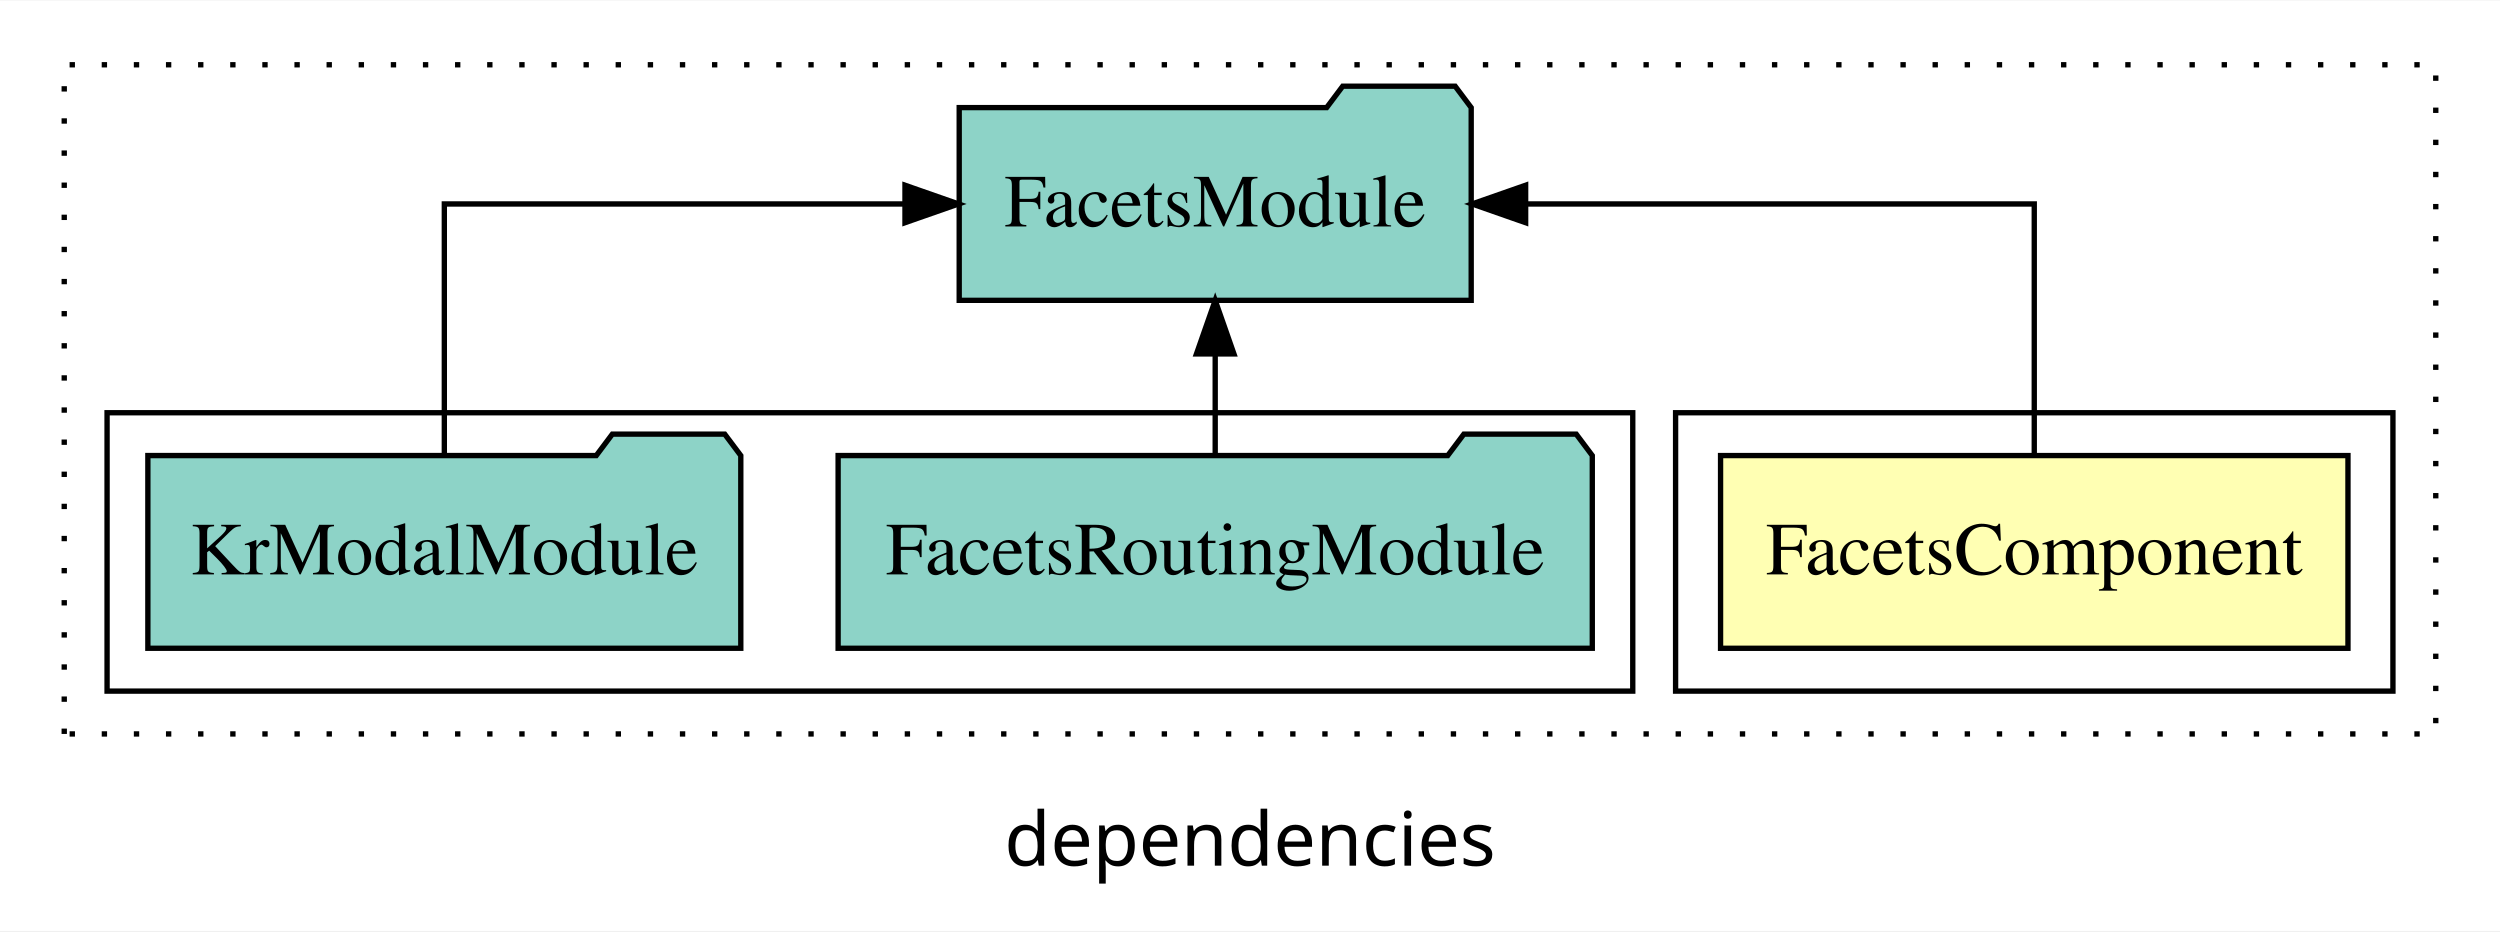
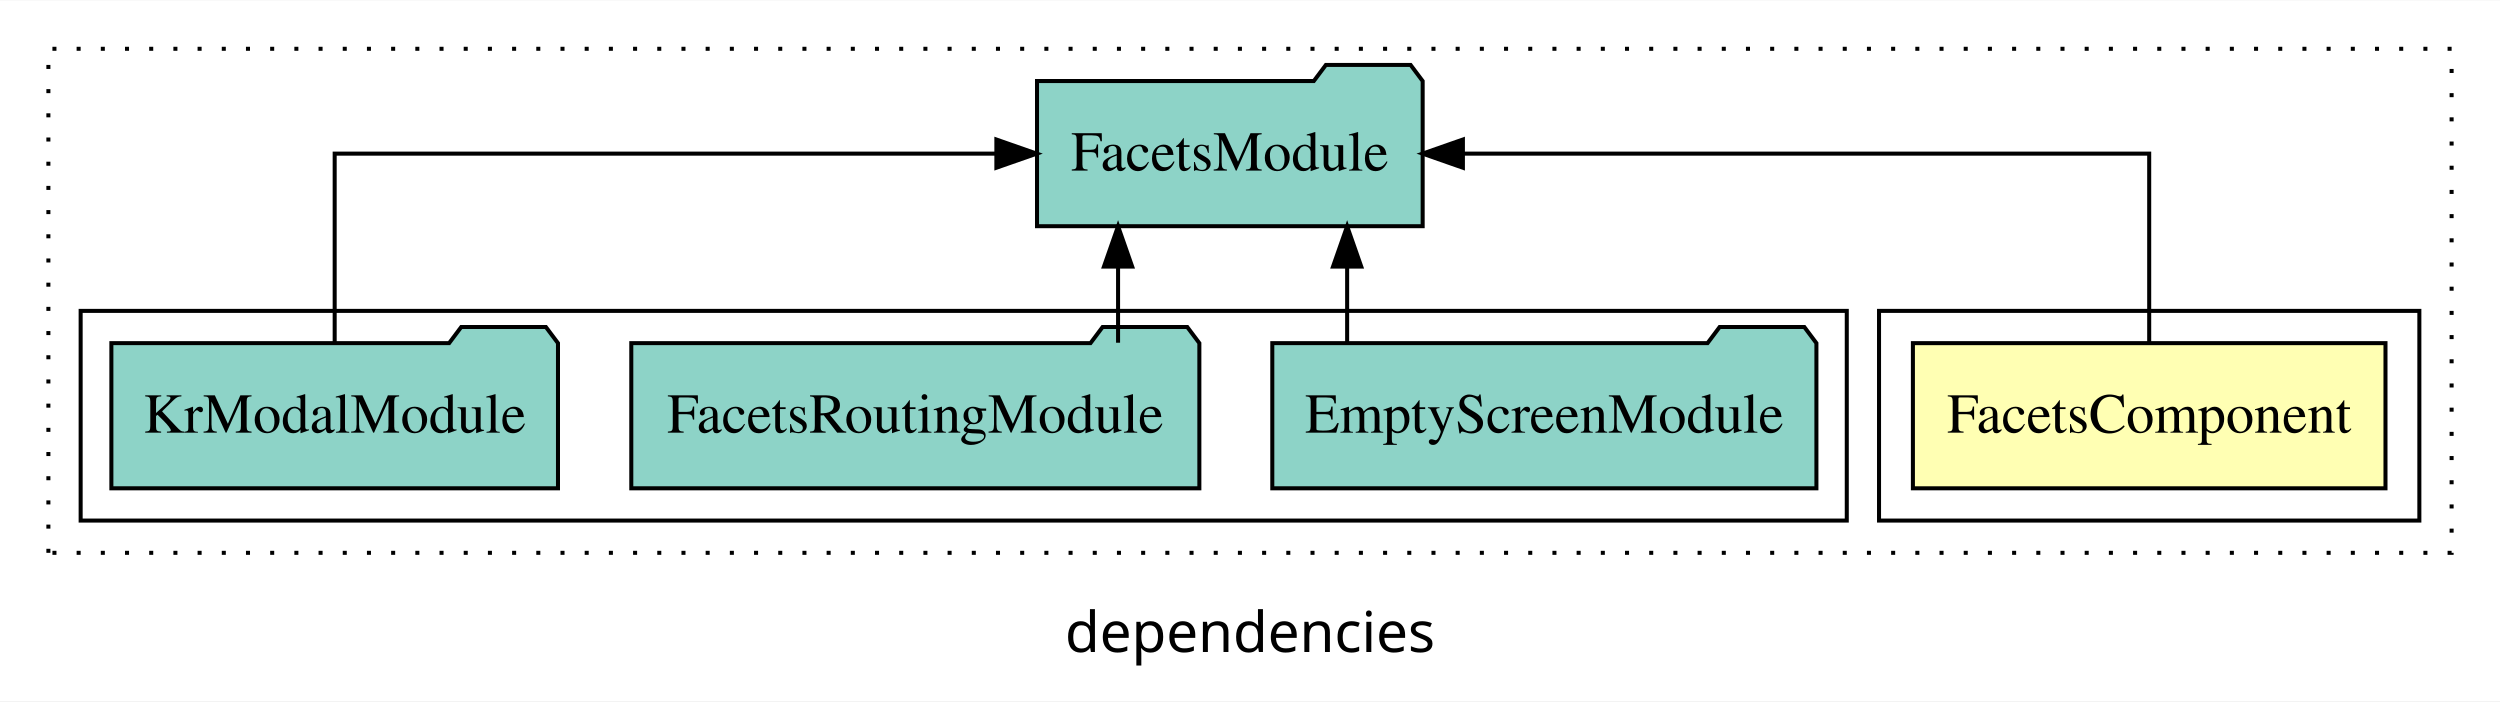
- <svg xmlns="http://www.w3.org/2000/svg" width="467pt" height="174pt" viewBox="0.00 0.00 467.00 173.80">
+ <svg xmlns="http://www.w3.org/2000/svg" width="620pt" height="174pt" viewBox="0.00 0.00 620.00 173.80">
  <g id="graph0" class="graph" transform="scale(1 1) rotate(0) translate(4 169.8)">
-     <polygon fill="white" stroke="transparent" points="-4,4 -4,-169.8 463,-169.8 463,4 -4,4" />
-     <text text-anchor="middle" x="229.5" y="-8.2" font-family="sans-serif" font-size="14.00">dependencies</text>
+     <polygon fill="white" stroke="transparent" points="-4,4 -4,-169.8 616,-169.8 616,4 -4,4" />
+     <text text-anchor="middle" x="306" y="-8.2" font-family="sans-serif" font-size="14.00">dependencies</text>
    <g id="clust1" class="cluster">
-       <polygon fill="none" stroke="black" stroke-dasharray="1,5" points="8,-32.8 8,-157.8 451,-157.8 451,-32.8 8,-32.8" />
+       <polygon fill="none" stroke="black" stroke-dasharray="1,5" points="8,-32.8 8,-157.8 604,-157.8 604,-32.8 8,-32.8" />
    </g>
    <g id="clust2" class="cluster">
-       <polygon fill="none" stroke="black" points="309,-40.8 309,-92.8 443,-92.8 443,-40.8 309,-40.8" />
+       <polygon fill="none" stroke="black" points="462,-40.8 462,-92.8 596,-92.8 596,-40.8 462,-40.8" />
    </g>
    <g id="clust4" class="cluster">
-       <polygon fill="none" stroke="black" points="16,-40.8 16,-92.8 301,-92.8 301,-40.8 16,-40.8" />
+       <polygon fill="none" stroke="black" points="16,-40.8 16,-92.8 454,-92.8 454,-40.8 16,-40.8" />
    </g>
    <g id="node1" class="node">
-       <polygon fill="#ffffb3" stroke="black" points="434.6,-84.8 317.4,-84.8 317.4,-48.8 434.6,-48.8 434.6,-84.8" />
-       <text text-anchor="middle" x="376" y="-62.6" font-family="Times,serif" font-size="14.00">FacetsComponent</text>
+       <polygon fill="#ffffb3" stroke="black" points="587.6,-84.8 470.4,-84.8 470.4,-48.8 587.6,-48.8 587.6,-84.8" />
+       <text text-anchor="middle" x="529" y="-62.6" font-family="Times,serif" font-size="14.00">FacetsComponent</text>
    </g>
    <g id="node2" class="node">
-       <polygon fill="#8dd3c7" stroke="black" points="270.82,-149.8 267.82,-153.8 246.82,-153.8 243.82,-149.8 175.18,-149.8 175.18,-113.8 270.82,-113.8 270.82,-149.8" />
-       <text text-anchor="middle" x="223" y="-127.6" font-family="Times,serif" font-size="14.00">FacetsModule</text>
+       <polygon fill="#8dd3c7" stroke="black" points="348.82,-149.8 345.82,-153.8 324.82,-153.8 321.82,-149.8 253.18,-149.8 253.18,-113.8 348.82,-113.8 348.82,-149.8" />
+       <text text-anchor="middle" x="301" y="-127.6" font-family="Times,serif" font-size="14.00">FacetsModule</text>
    </g>
    <g id="edge1" class="edge">
-       <path fill="none" stroke="black" d="M376,-84.91C376,-104.14 376,-131.8 376,-131.8 376,-131.8 280.99,-131.8 280.99,-131.8" />
-       <polygon fill="black" stroke="black" points="280.99,-128.3 270.99,-131.8 280.99,-135.3 280.99,-128.3" />
+       <path fill="none" stroke="black" d="M529,-84.91C529,-104.14 529,-131.8 529,-131.8 529,-131.8 358.8,-131.8 358.8,-131.8" />
+       <polygon fill="black" stroke="black" points="358.8,-128.3 348.8,-131.8 358.8,-135.3 358.8,-128.3" />
    </g>
    <g id="node3" class="node">
+       <polygon fill="#8dd3c7" stroke="black" points="446.47,-84.8 443.47,-88.8 422.47,-88.8 419.47,-84.8 311.53,-84.8 311.53,-48.8 446.47,-48.8 446.47,-84.8" />
+       <text text-anchor="middle" x="379" y="-62.6" font-family="Times,serif" font-size="14.00">EmptyScreenModule</text>
+     </g>
+     <g id="edge2" class="edge">
+       <path fill="none" stroke="black" d="M330.09,-84.91C330.09,-84.91 330.09,-103.79 330.09,-103.79" />
+       <polygon fill="black" stroke="black" points="326.59,-103.79 330.09,-113.79 333.59,-103.79 326.59,-103.79" />
+     </g>
+     <g id="node4" class="node">
      <polygon fill="#8dd3c7" stroke="black" points="293.44,-84.8 290.44,-88.8 269.44,-88.8 266.44,-84.8 152.56,-84.8 152.56,-48.8 293.44,-48.8 293.44,-84.8" />
      <text text-anchor="middle" x="223" y="-62.6" font-family="Times,serif" font-size="14.00">FacetsRoutingModule</text>
    </g>
-     <g id="edge2" class="edge">
-       <path fill="none" stroke="black" d="M223,-84.91C223,-84.91 223,-103.79 223,-103.79" />
-       <polygon fill="black" stroke="black" points="219.5,-103.79 223,-113.79 226.5,-103.79 219.5,-103.79" />
+     <g id="edge3" class="edge">
+       <path fill="none" stroke="black" d="M273.28,-84.91C273.28,-84.91 273.28,-103.79 273.28,-103.79" />
+       <polygon fill="black" stroke="black" points="269.78,-103.79 273.28,-113.79 276.78,-103.79 269.78,-103.79" />
    </g>
-     <g id="node4" class="node">
+     <g id="node5" class="node">
      <polygon fill="#8dd3c7" stroke="black" points="134.38,-84.8 131.38,-88.8 110.38,-88.8 107.38,-84.8 23.62,-84.8 23.62,-48.8 134.38,-48.8 134.38,-84.8" />
      <text text-anchor="middle" x="79" y="-62.6" font-family="Times,serif" font-size="14.00">KrModalModule</text>
    </g>
-     <g id="edge3" class="edge">
-       <path fill="none" stroke="black" d="M79,-84.91C79,-104.14 79,-131.8 79,-131.8 79,-131.8 165.05,-131.8 165.05,-131.8" />
-       <polygon fill="black" stroke="black" points="165.05,-135.3 175.05,-131.8 165.05,-128.3 165.05,-135.3" />
+     <g id="edge4" class="edge">
+       <path fill="none" stroke="black" d="M79,-84.91C79,-104.14 79,-131.8 79,-131.8 79,-131.8 243.1,-131.8 243.1,-131.8" />
+       <polygon fill="black" stroke="black" points="243.1,-135.3 253.1,-131.8 243.1,-128.3 243.1,-135.3" />
    </g>
  </g>
</svg>
